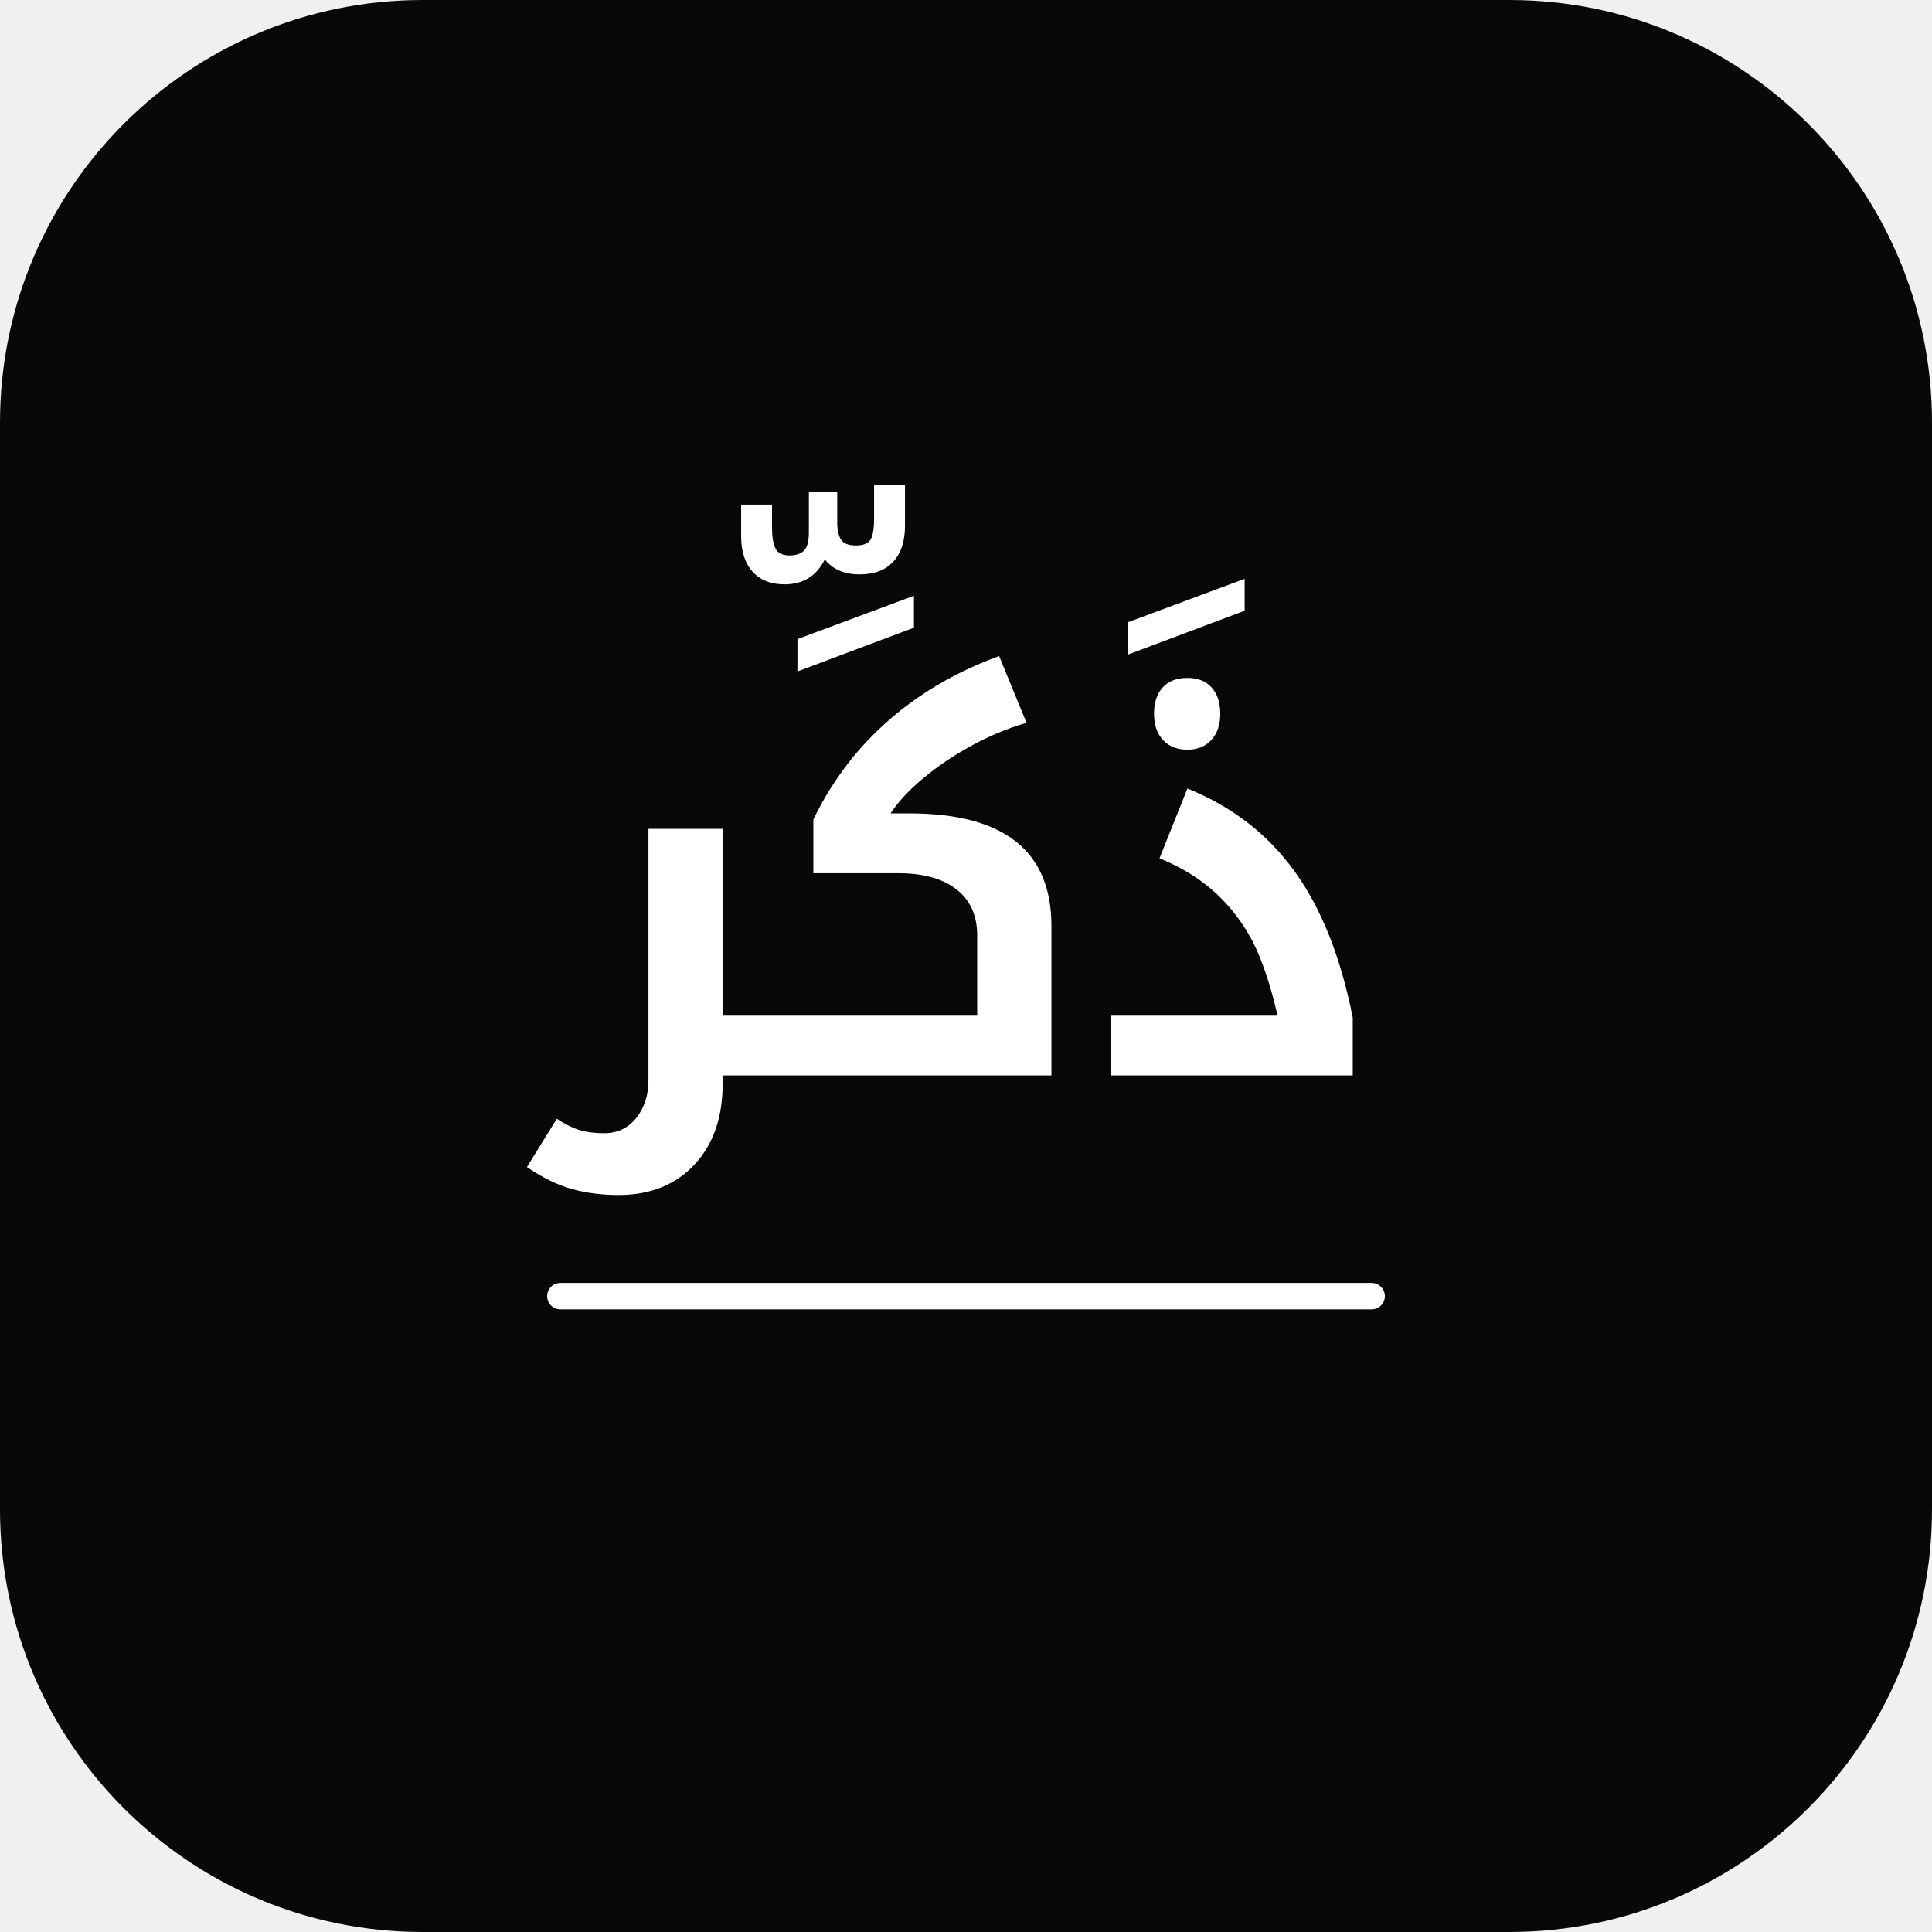
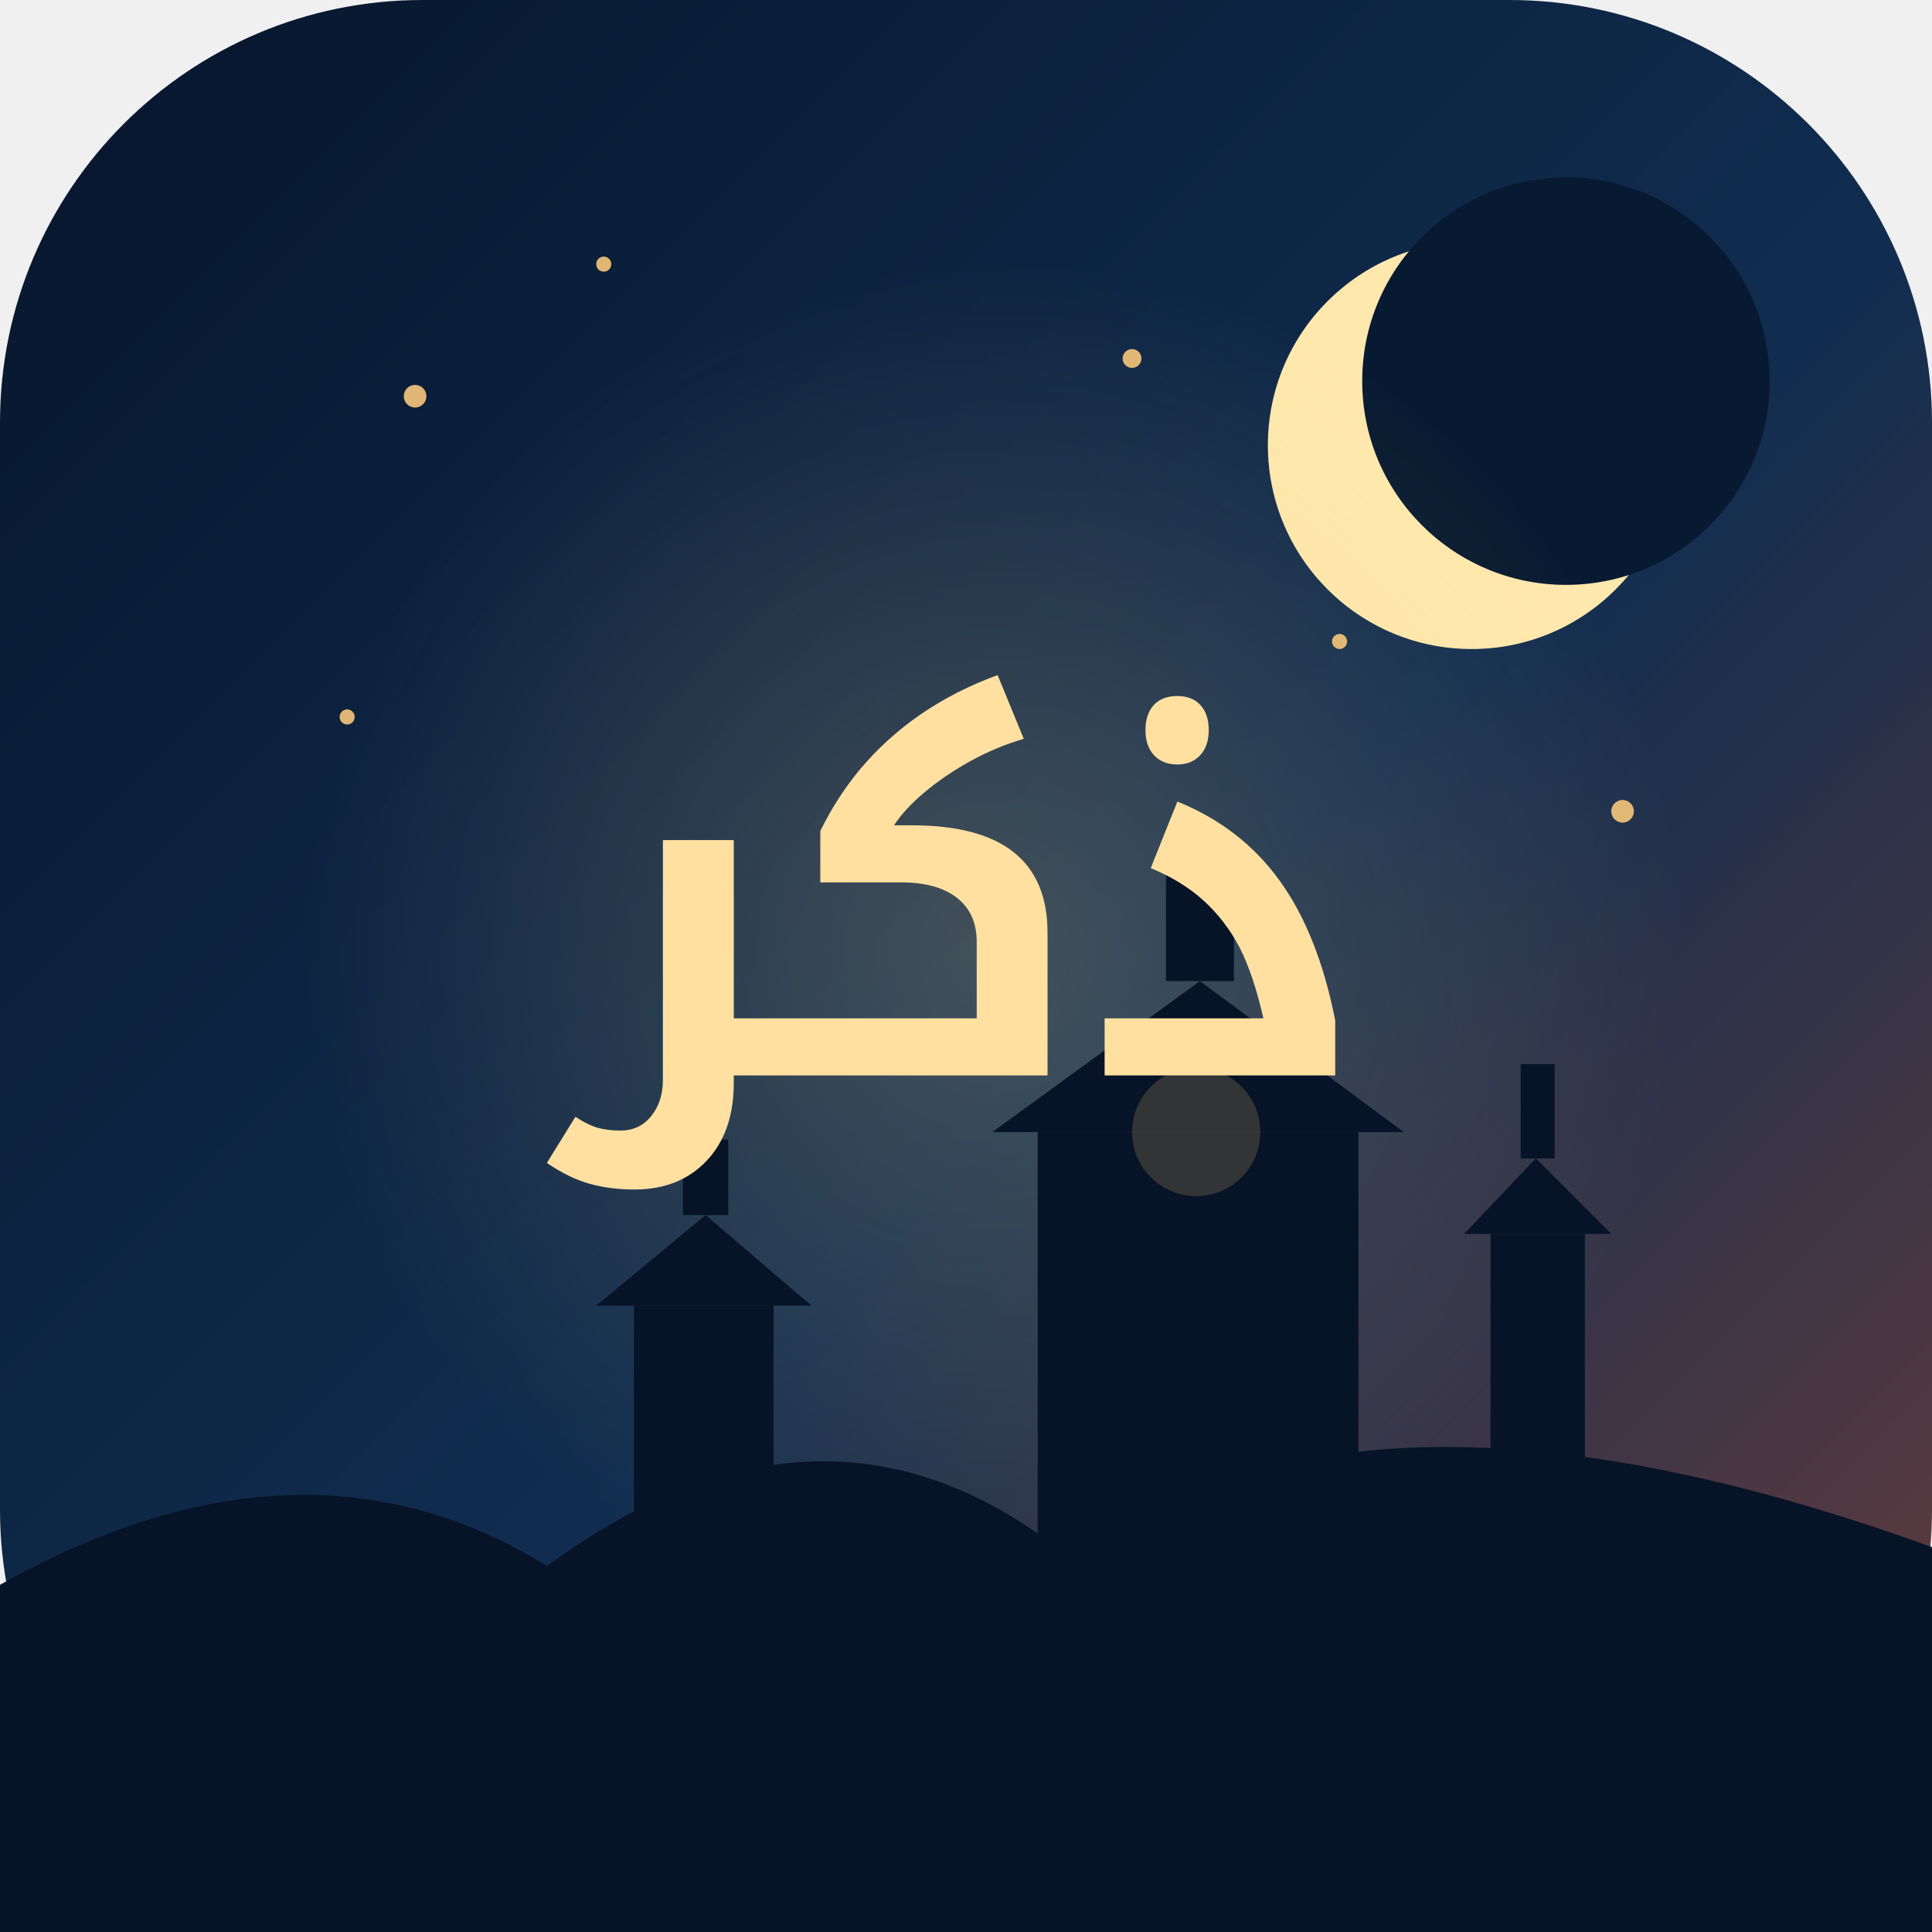
<svg xmlns="http://www.w3.org/2000/svg" viewBox="0 0 512 512">
-   <rect width="512" height="512" rx="112" fill="#080808" />
-   <text x="256" y="285" text-anchor="middle" direction="rtl" font-family="Noto Kufi Arabic, Arial, sans-serif" font-size="132" font-weight="700" fill="#fff">ذَكِّر</text>
-   <rect x="145" y="340" width="222" height="7" rx="3.5" fill="#fff" />
+   <defs>
+     <linearGradient id="bg" x1="0" y1="0" x2="1" y2="1">
+       <stop offset="0" stop-color="#06152b" />
+       <stop offset=".55" stop-color="#102d50" />
+       <stop offset="1" stop-color="#6b3d3b" />
+     </linearGradient>
+     <radialGradient id="glow" cx="52%" cy="48%" r="45%">
+       <stop offset="0" stop-color="#ffd98a" stop-opacity=".22" />
+       <stop offset="1" stop-color="#ffd98a" stop-opacity="0" />
+     </radialGradient>
+   </defs>
+   <rect width="512" height="512" rx="112" fill="url(#bg)" />
+   <circle cx="390" cy="118" r="54" fill="#ffe8ad" />
+   <circle cx="415" cy="101" r="54" fill="#081a31" />
+   <circle cx="255" cy="260" r="205" fill="url(#glow)" />
+   <g fill="#f7c77b" opacity=".9">
+     <circle cx="110" cy="105" r="3" />
+     <circle cx="160" cy="70" r="2" />
+     <circle cx="300" cy="95" r="2.5" />
+     <circle cx="355" cy="170" r="2" />
+     <circle cx="92" cy="190" r="2" />
+     <circle cx="430" cy="215" r="3" />
+   </g>
+   <g fill="#071326">
+     <path d="M0 420 Q80 375 145 415 Q220 360 285 414 Q360 355 512 410 V512 H0Z" />
+     <path d="M168 432 V346 H205 V432Z" />
+     <path d="M158 346 H215 L187 322Z" />
+     <path d="M181 322 V302 H193 V322Z" />
+     <path d="M275 432 V300 H360 V432Z" />
+     <path d="M263 300 H372 L318 260Z" />
+     <path d="M309 260 V222 H327 V260Z" />
+     <path d="M395 432 V327 H420 V432Z" />
+     <path d="M388 327 H427 L407 307Z" />
+     <path d="M403 307 V282 H412 V307Z" />
+     <circle cx="317" cy="300" r="17" fill="#f6c77b" opacity=".18" />
+   </g>
+   <text x="256" y="285" text-anchor="middle" direction="rtl" font-family="Noto Kufi Arabic, Noto Sans Arabic, sans-serif" font-size="126" font-weight="600" fill="#ffe0a0">ذكر</text>
</svg>
